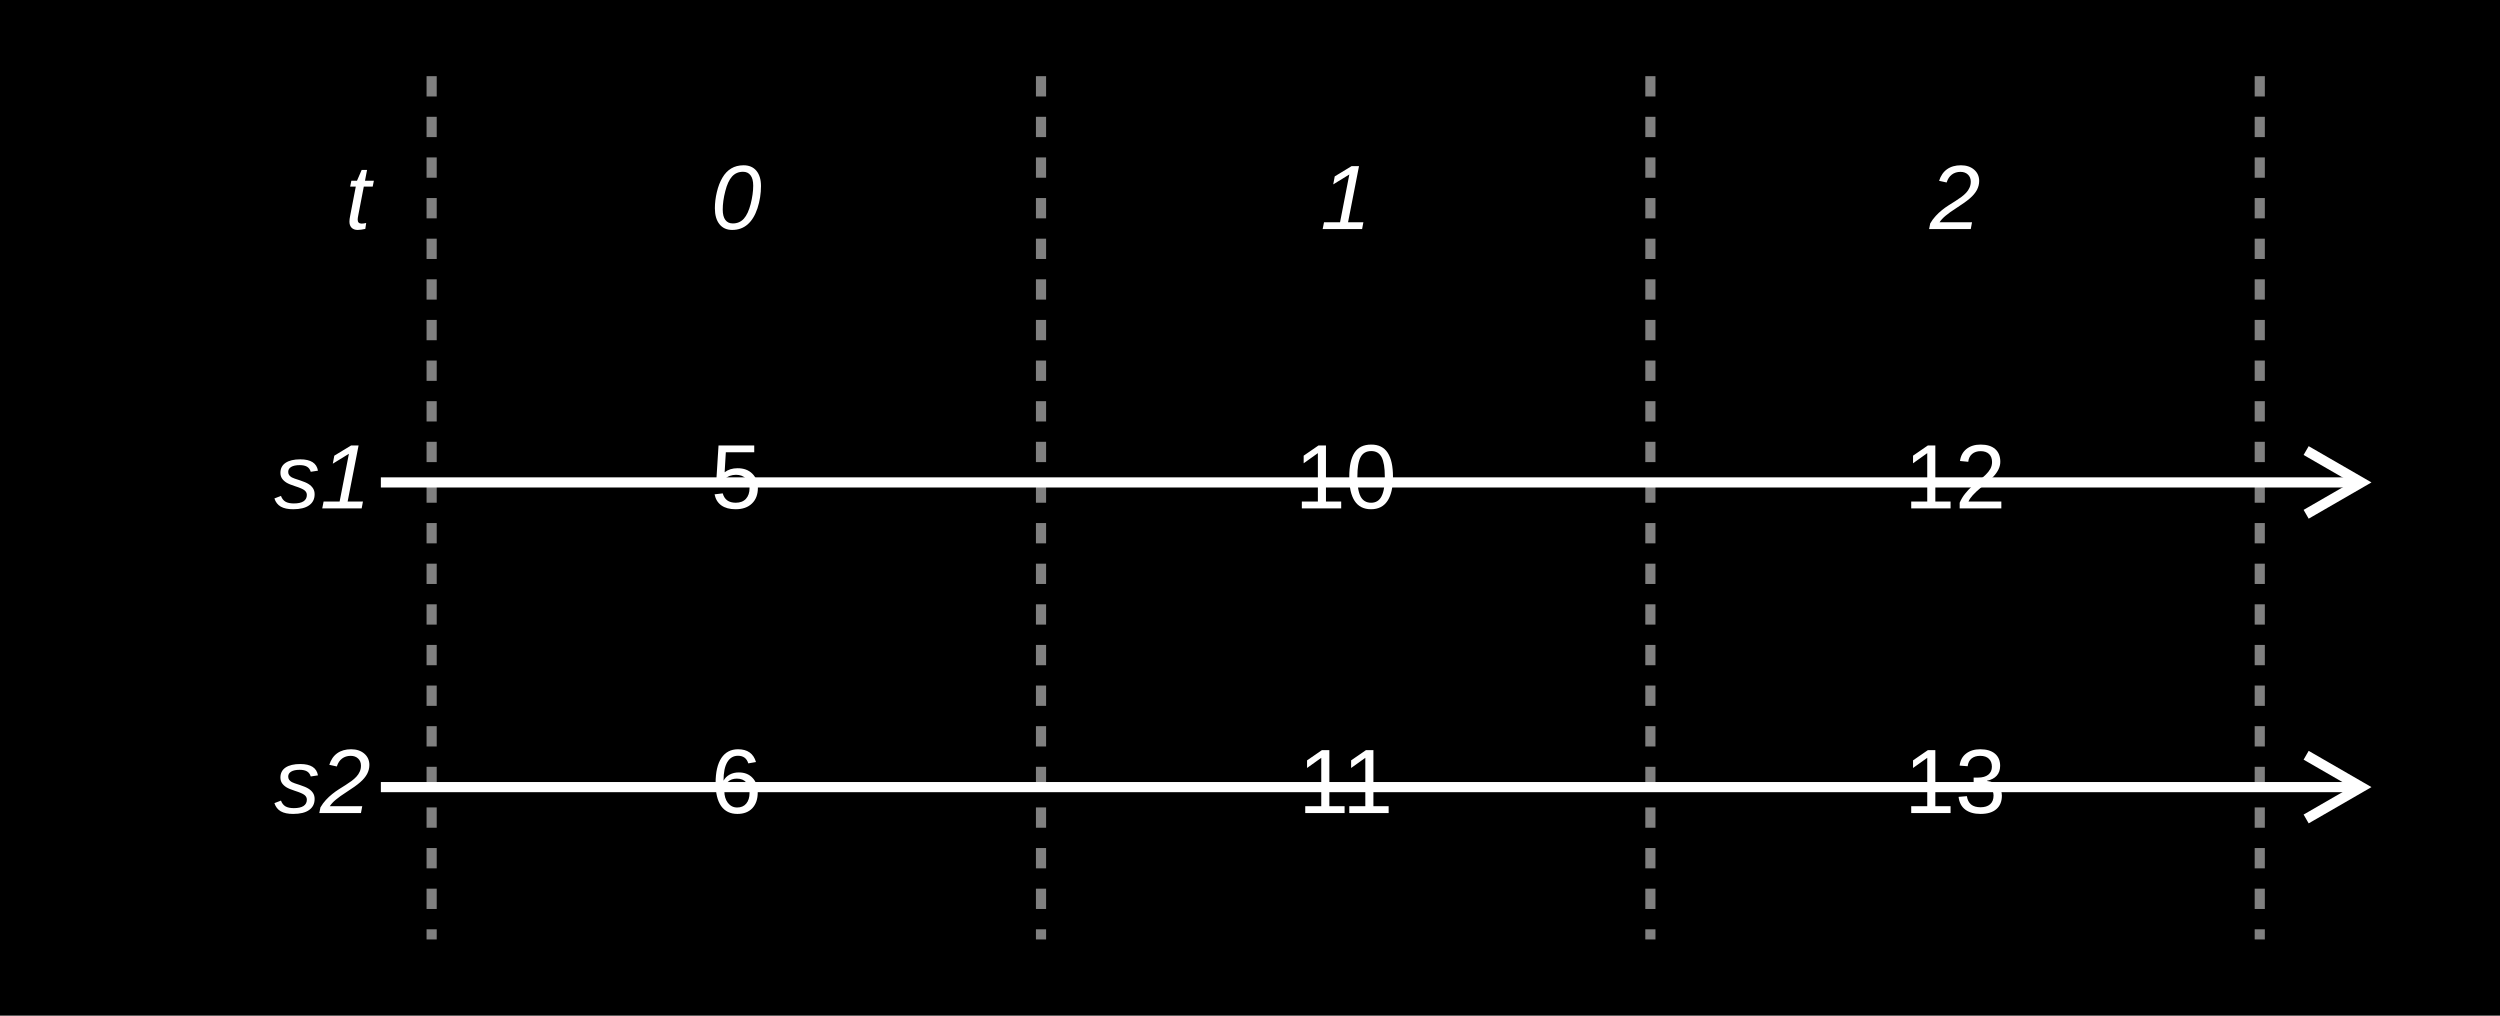
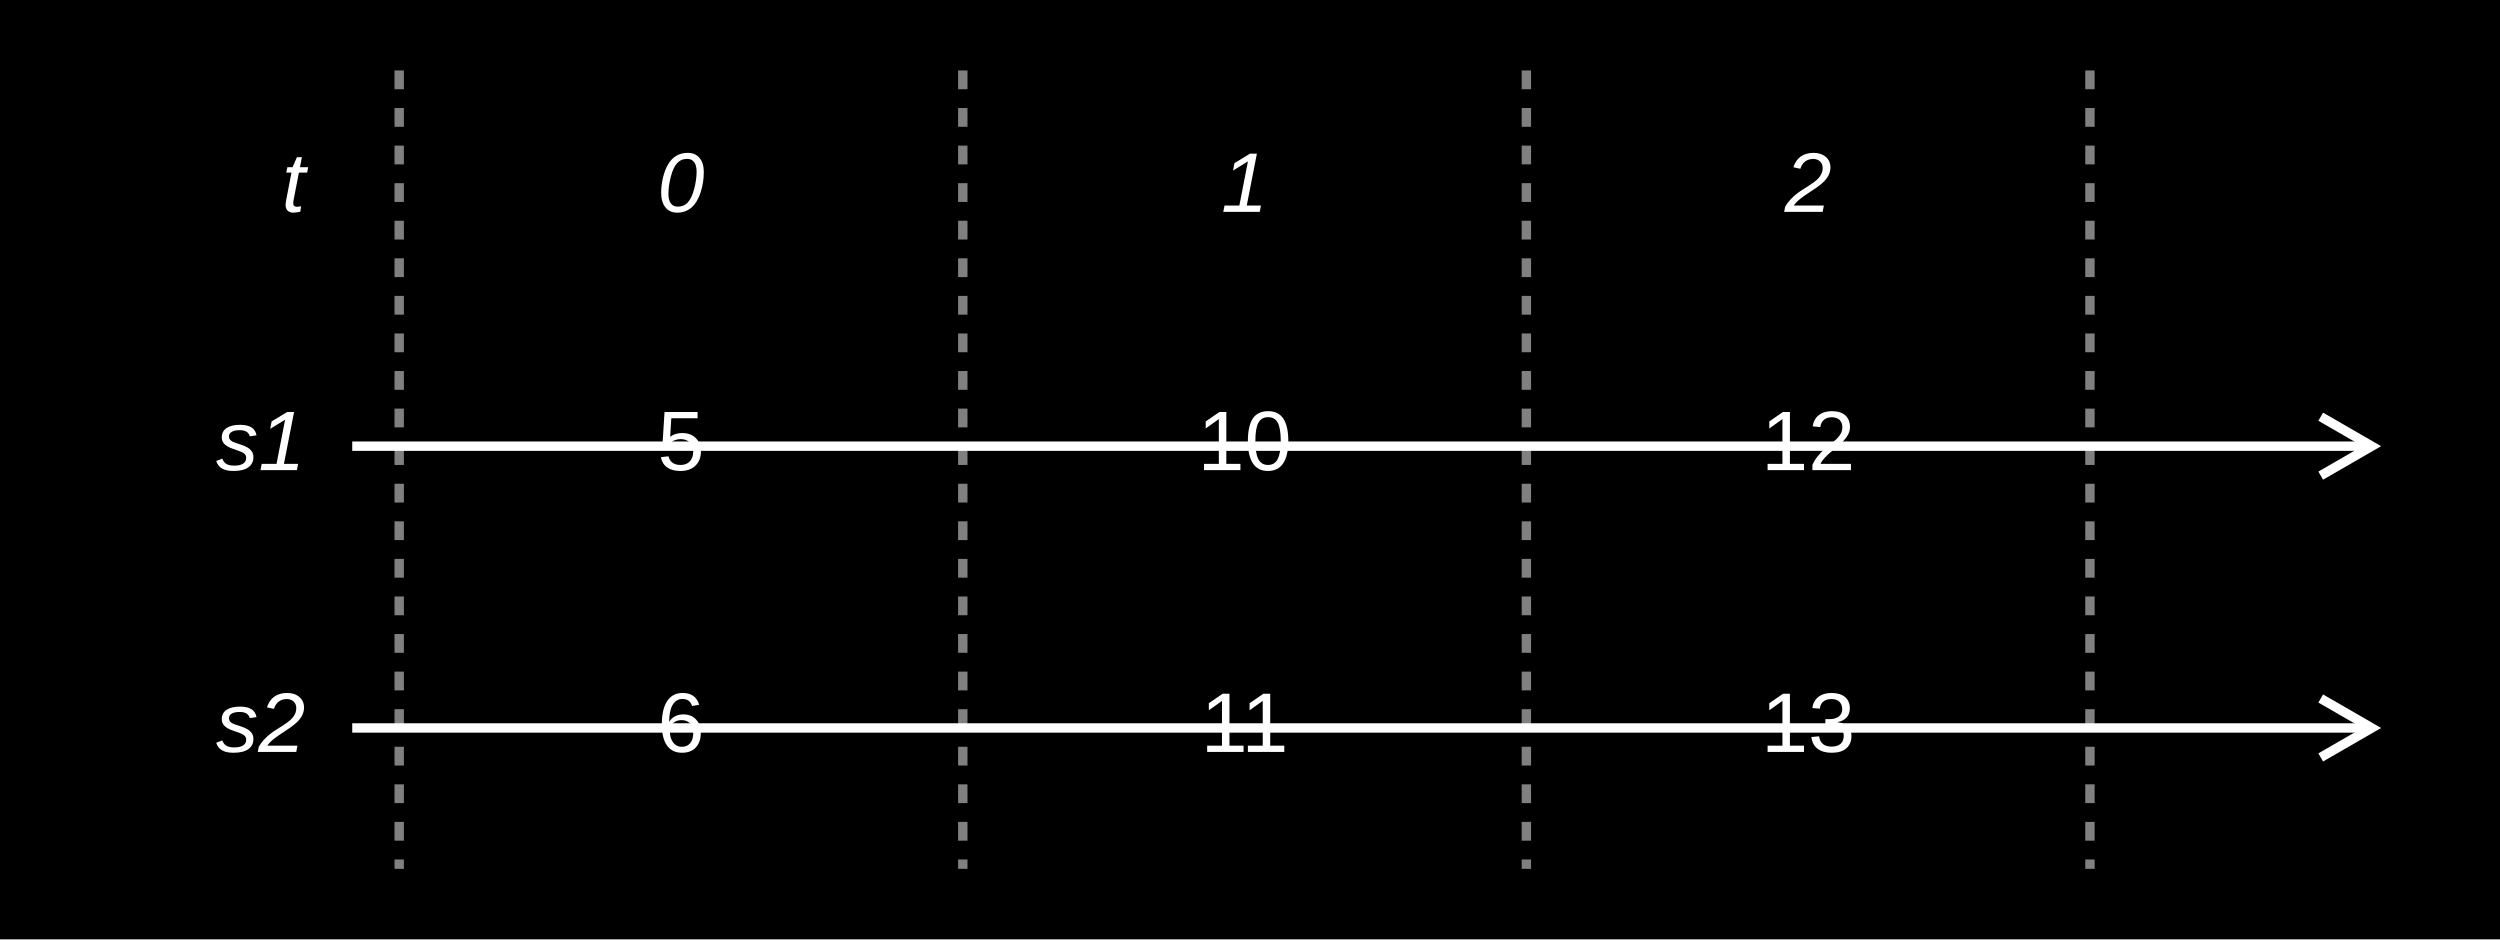
- <svg xmlns="http://www.w3.org/2000/svg" viewBox="0 0 492.309 200" width="492.309" height="200">
-   <rect x="0" y="0" width="492.309" height="200" fill="black" />
+ <svg xmlns="http://www.w3.org/2000/svg" viewBox="0 0 532.309 200" width="532.309" height="200">
+   <rect x="0" y="0" width="532.309" height="200" fill="black" />
  <g transform="translate(25 25)">
    <g>
      <line x1="60" y1="-10" x2="60" y2="160" stroke="rgba(255, 255, 255, 0.5)" stroke-width="2" stroke-dasharray="4" />
      <line x1="180" y1="-10" x2="180" y2="160" stroke="rgba(255, 255, 255, 0.5)" stroke-width="2" stroke-dasharray="4" />
      <line x1="300" y1="-10" x2="300" y2="160" stroke="rgba(255, 255, 255, 0.5)" stroke-width="2" stroke-dasharray="4" />
      <line x1="420" y1="-10" x2="420" y2="160" stroke="rgba(255, 255, 255, 0.5)" stroke-width="2" stroke-dasharray="4" />
    </g>
    <g>
-       <text x="48" y="15" fill="white" font-family="Arial, Helvetica, sans-serif" font-size="18px" font-weight="normal" font-style="italic" dominant-baseline="middle" text-anchor="end">t</text>
+       <text x="40" y="15" fill="white" font-family="Arial, Helvetica, sans-serif" font-size="18px" font-weight="normal" font-style="italic" dominant-baseline="middle" text-anchor="end">t</text>
      <text x="120" y="15" fill="white" font-family="Arial, Helvetica, sans-serif" font-size="18px" font-weight="normal" font-style="italic" dominant-baseline="middle" text-anchor="middle">0</text>
      <text x="240" y="15" fill="white" font-family="Arial, Helvetica, sans-serif" font-size="18px" font-weight="normal" font-style="italic" dominant-baseline="middle" text-anchor="middle">1</text>
      <text x="360" y="15" fill="white" font-family="Arial, Helvetica, sans-serif" font-size="18px" font-weight="normal" font-style="italic" dominant-baseline="middle" text-anchor="middle">2</text>
    </g>
    <g transform="translate(0 50)">
      <text x="120" y="20" fill="white" font-family="Arial, Helvetica, sans-serif" font-size="18px" font-weight="normal" font-style="normal" dominant-baseline="middle" text-anchor="middle">5</text>
      <text x="240" y="20" fill="white" font-family="Arial, Helvetica, sans-serif" font-size="18px" font-weight="normal" font-style="normal" dominant-baseline="middle" text-anchor="middle">10</text>
      <text x="360" y="20" fill="white" font-family="Arial, Helvetica, sans-serif" font-size="18px" font-weight="normal" font-style="normal" dominant-baseline="middle" text-anchor="middle">12</text>
-       <line x1="50" y1="20" x2="440" y2="20" stroke="white" stroke-width="2" />
-       <polyline points="430,14.226 440,20 430,25.774" fill="none" stroke="white" stroke-width="2" stroke-linecap="square" />
-       <text x="48" y="20" fill="white" font-family="Arial, Helvetica, sans-serif" font-size="18px" font-weight="normal" font-style="italic" dominant-baseline="middle" text-anchor="end">s1</text>
+       <line x1="50" y1="20" x2="480" y2="20" stroke="white" stroke-width="2" />
+       <polyline points="470,14.226 480,20 470,25.774" fill="none" stroke="white" stroke-width="2" stroke-linecap="square" />
+       <text x="40" y="20" fill="white" font-family="Arial, Helvetica, sans-serif" font-size="18px" font-weight="normal" font-style="italic" dominant-baseline="middle" text-anchor="end">s1</text>
    </g>
    <g transform="translate(0 110)">
      <text x="120" y="20" fill="white" font-family="Arial, Helvetica, sans-serif" font-size="18px" font-weight="normal" font-style="normal" dominant-baseline="middle" text-anchor="middle">6</text>
      <text x="240" y="20" fill="white" font-family="Arial, Helvetica, sans-serif" font-size="18px" font-weight="normal" font-style="normal" dominant-baseline="middle" text-anchor="middle">11</text>
      <text x="360" y="20" fill="white" font-family="Arial, Helvetica, sans-serif" font-size="18px" font-weight="normal" font-style="normal" dominant-baseline="middle" text-anchor="middle">13</text>
-       <line x1="50" y1="20" x2="440" y2="20" stroke="white" stroke-width="2" />
-       <polyline points="430,14.226 440,20 430,25.774" fill="none" stroke="white" stroke-width="2" stroke-linecap="square" />
-       <text x="48" y="20" fill="white" font-family="Arial, Helvetica, sans-serif" font-size="18px" font-weight="normal" font-style="italic" dominant-baseline="middle" text-anchor="end">s2</text>
+       <line x1="50" y1="20" x2="480" y2="20" stroke="white" stroke-width="2" />
+       <polyline points="470,14.226 480,20 470,25.774" fill="none" stroke="white" stroke-width="2" stroke-linecap="square" />
+       <text x="40" y="20" fill="white" font-family="Arial, Helvetica, sans-serif" font-size="18px" font-weight="normal" font-style="italic" dominant-baseline="middle" text-anchor="end">s2</text>
    </g>
  </g>
</svg>
